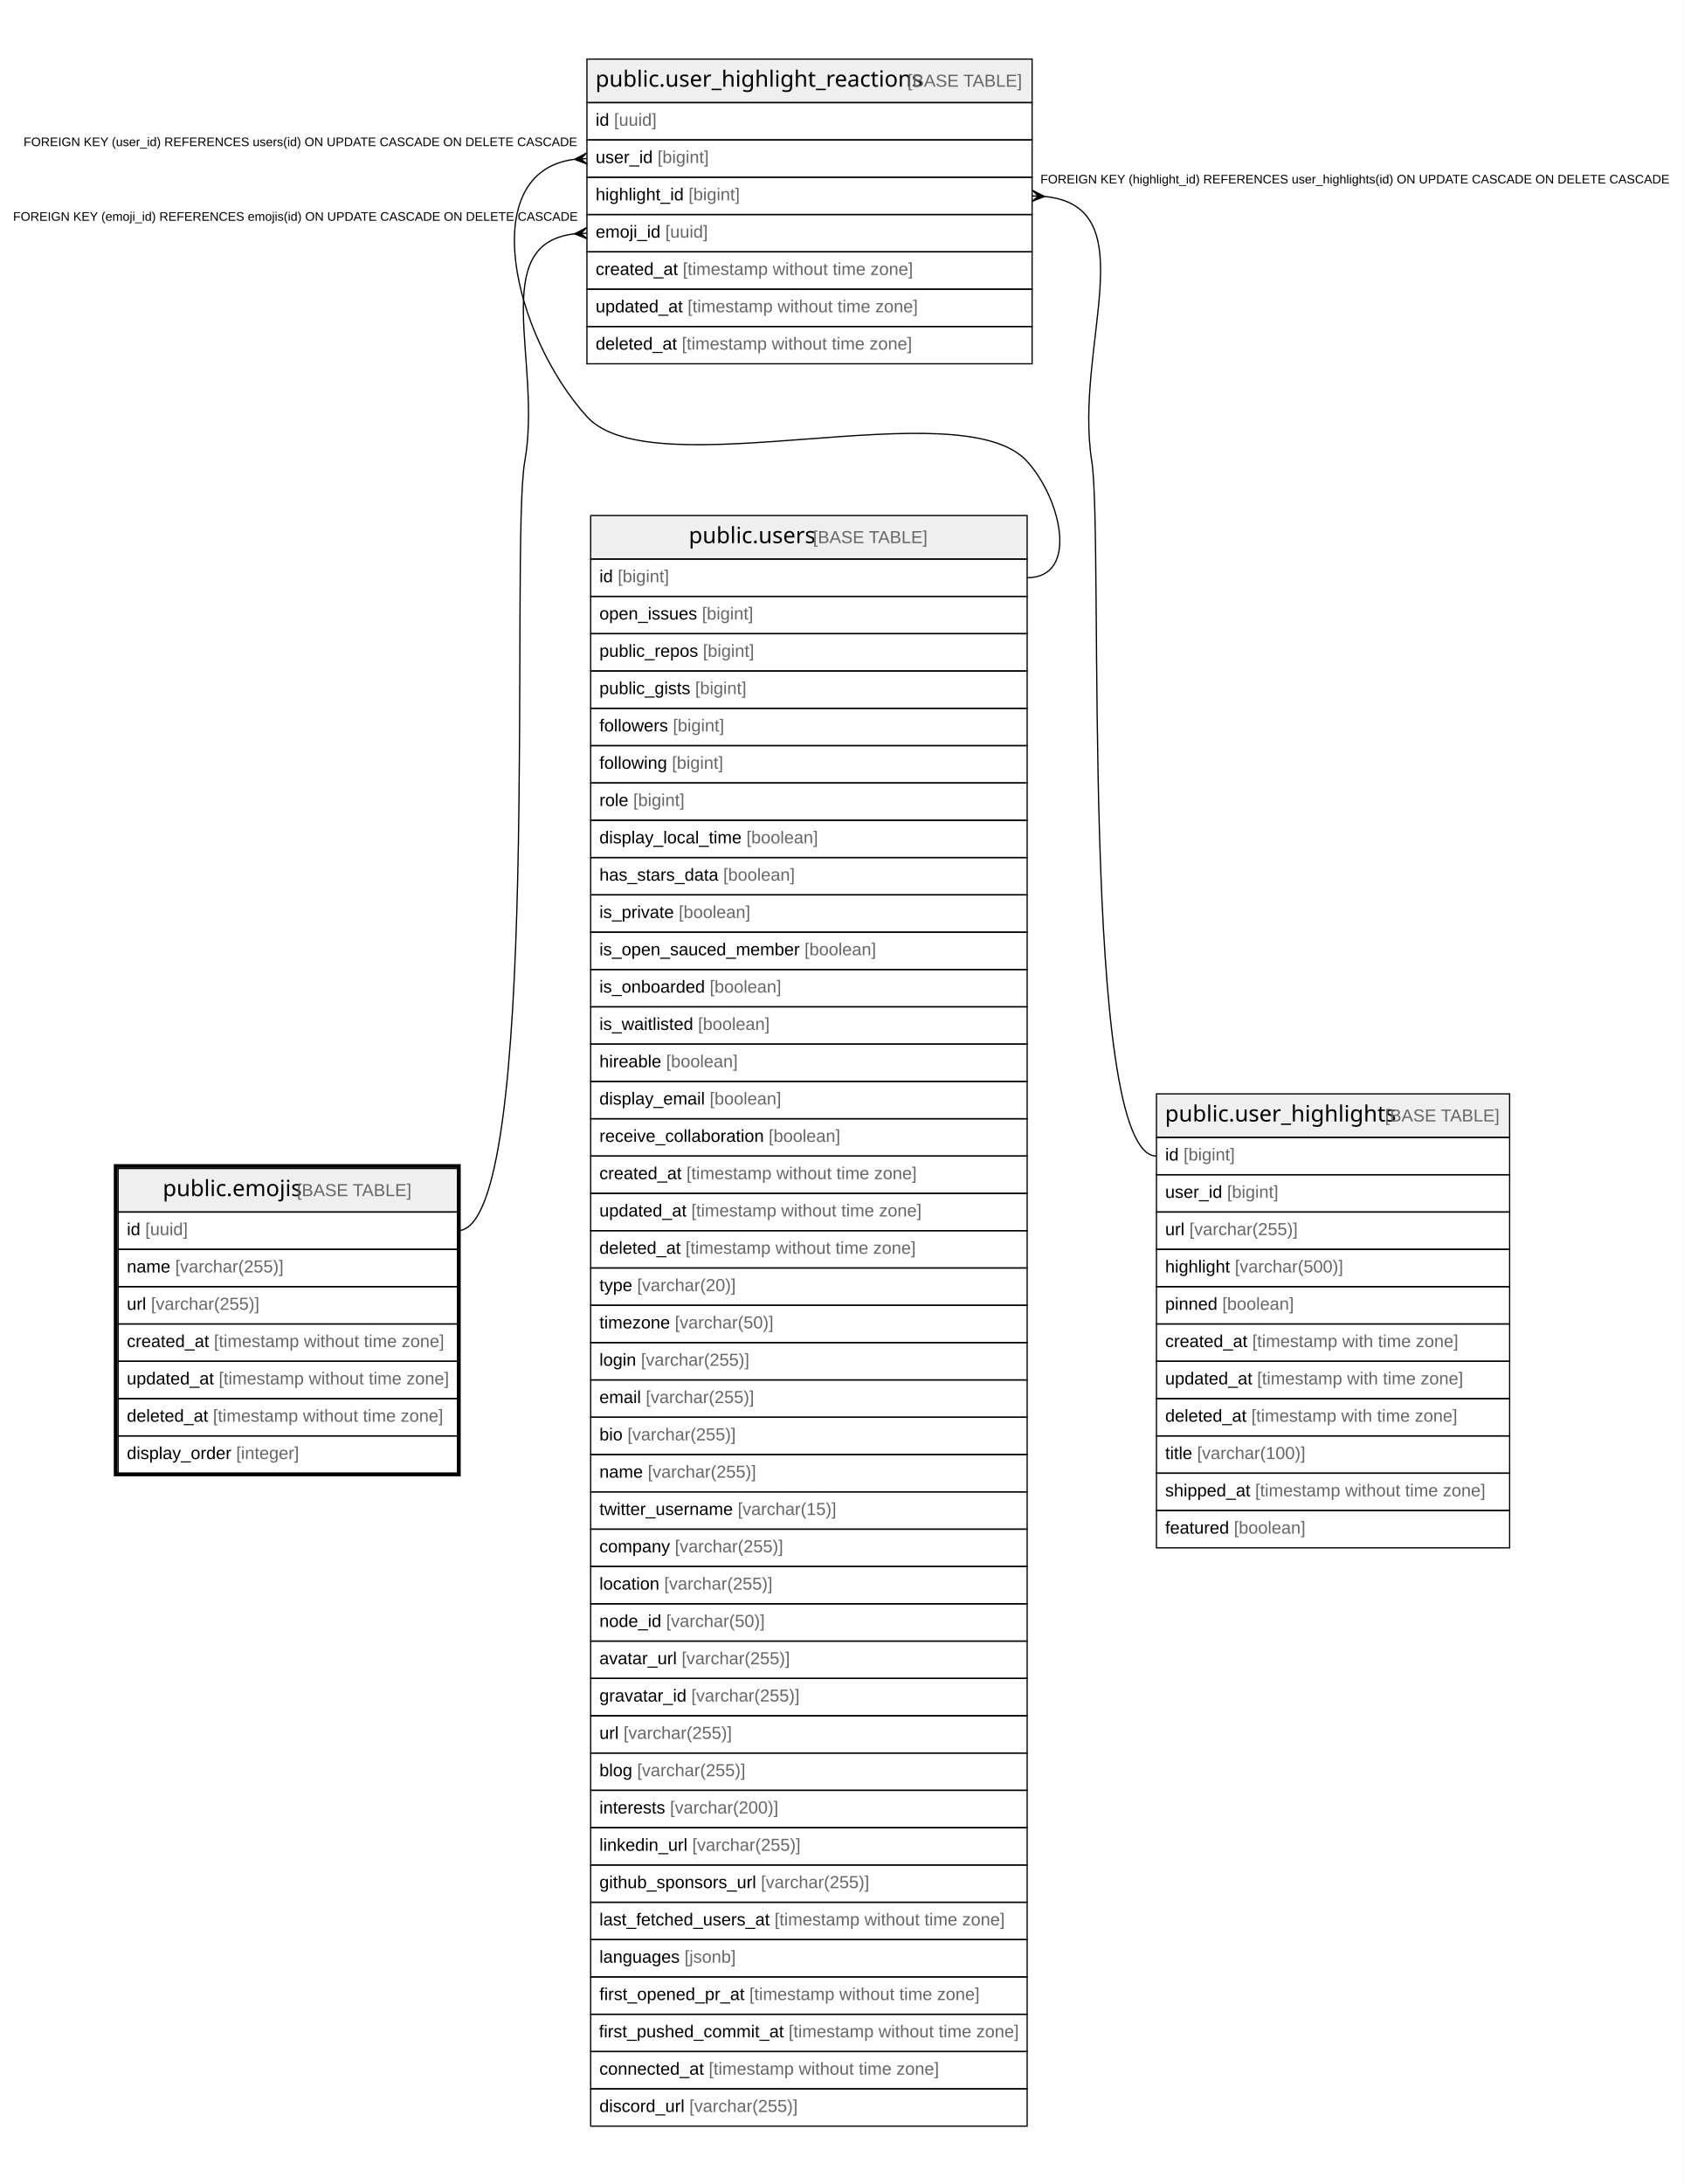
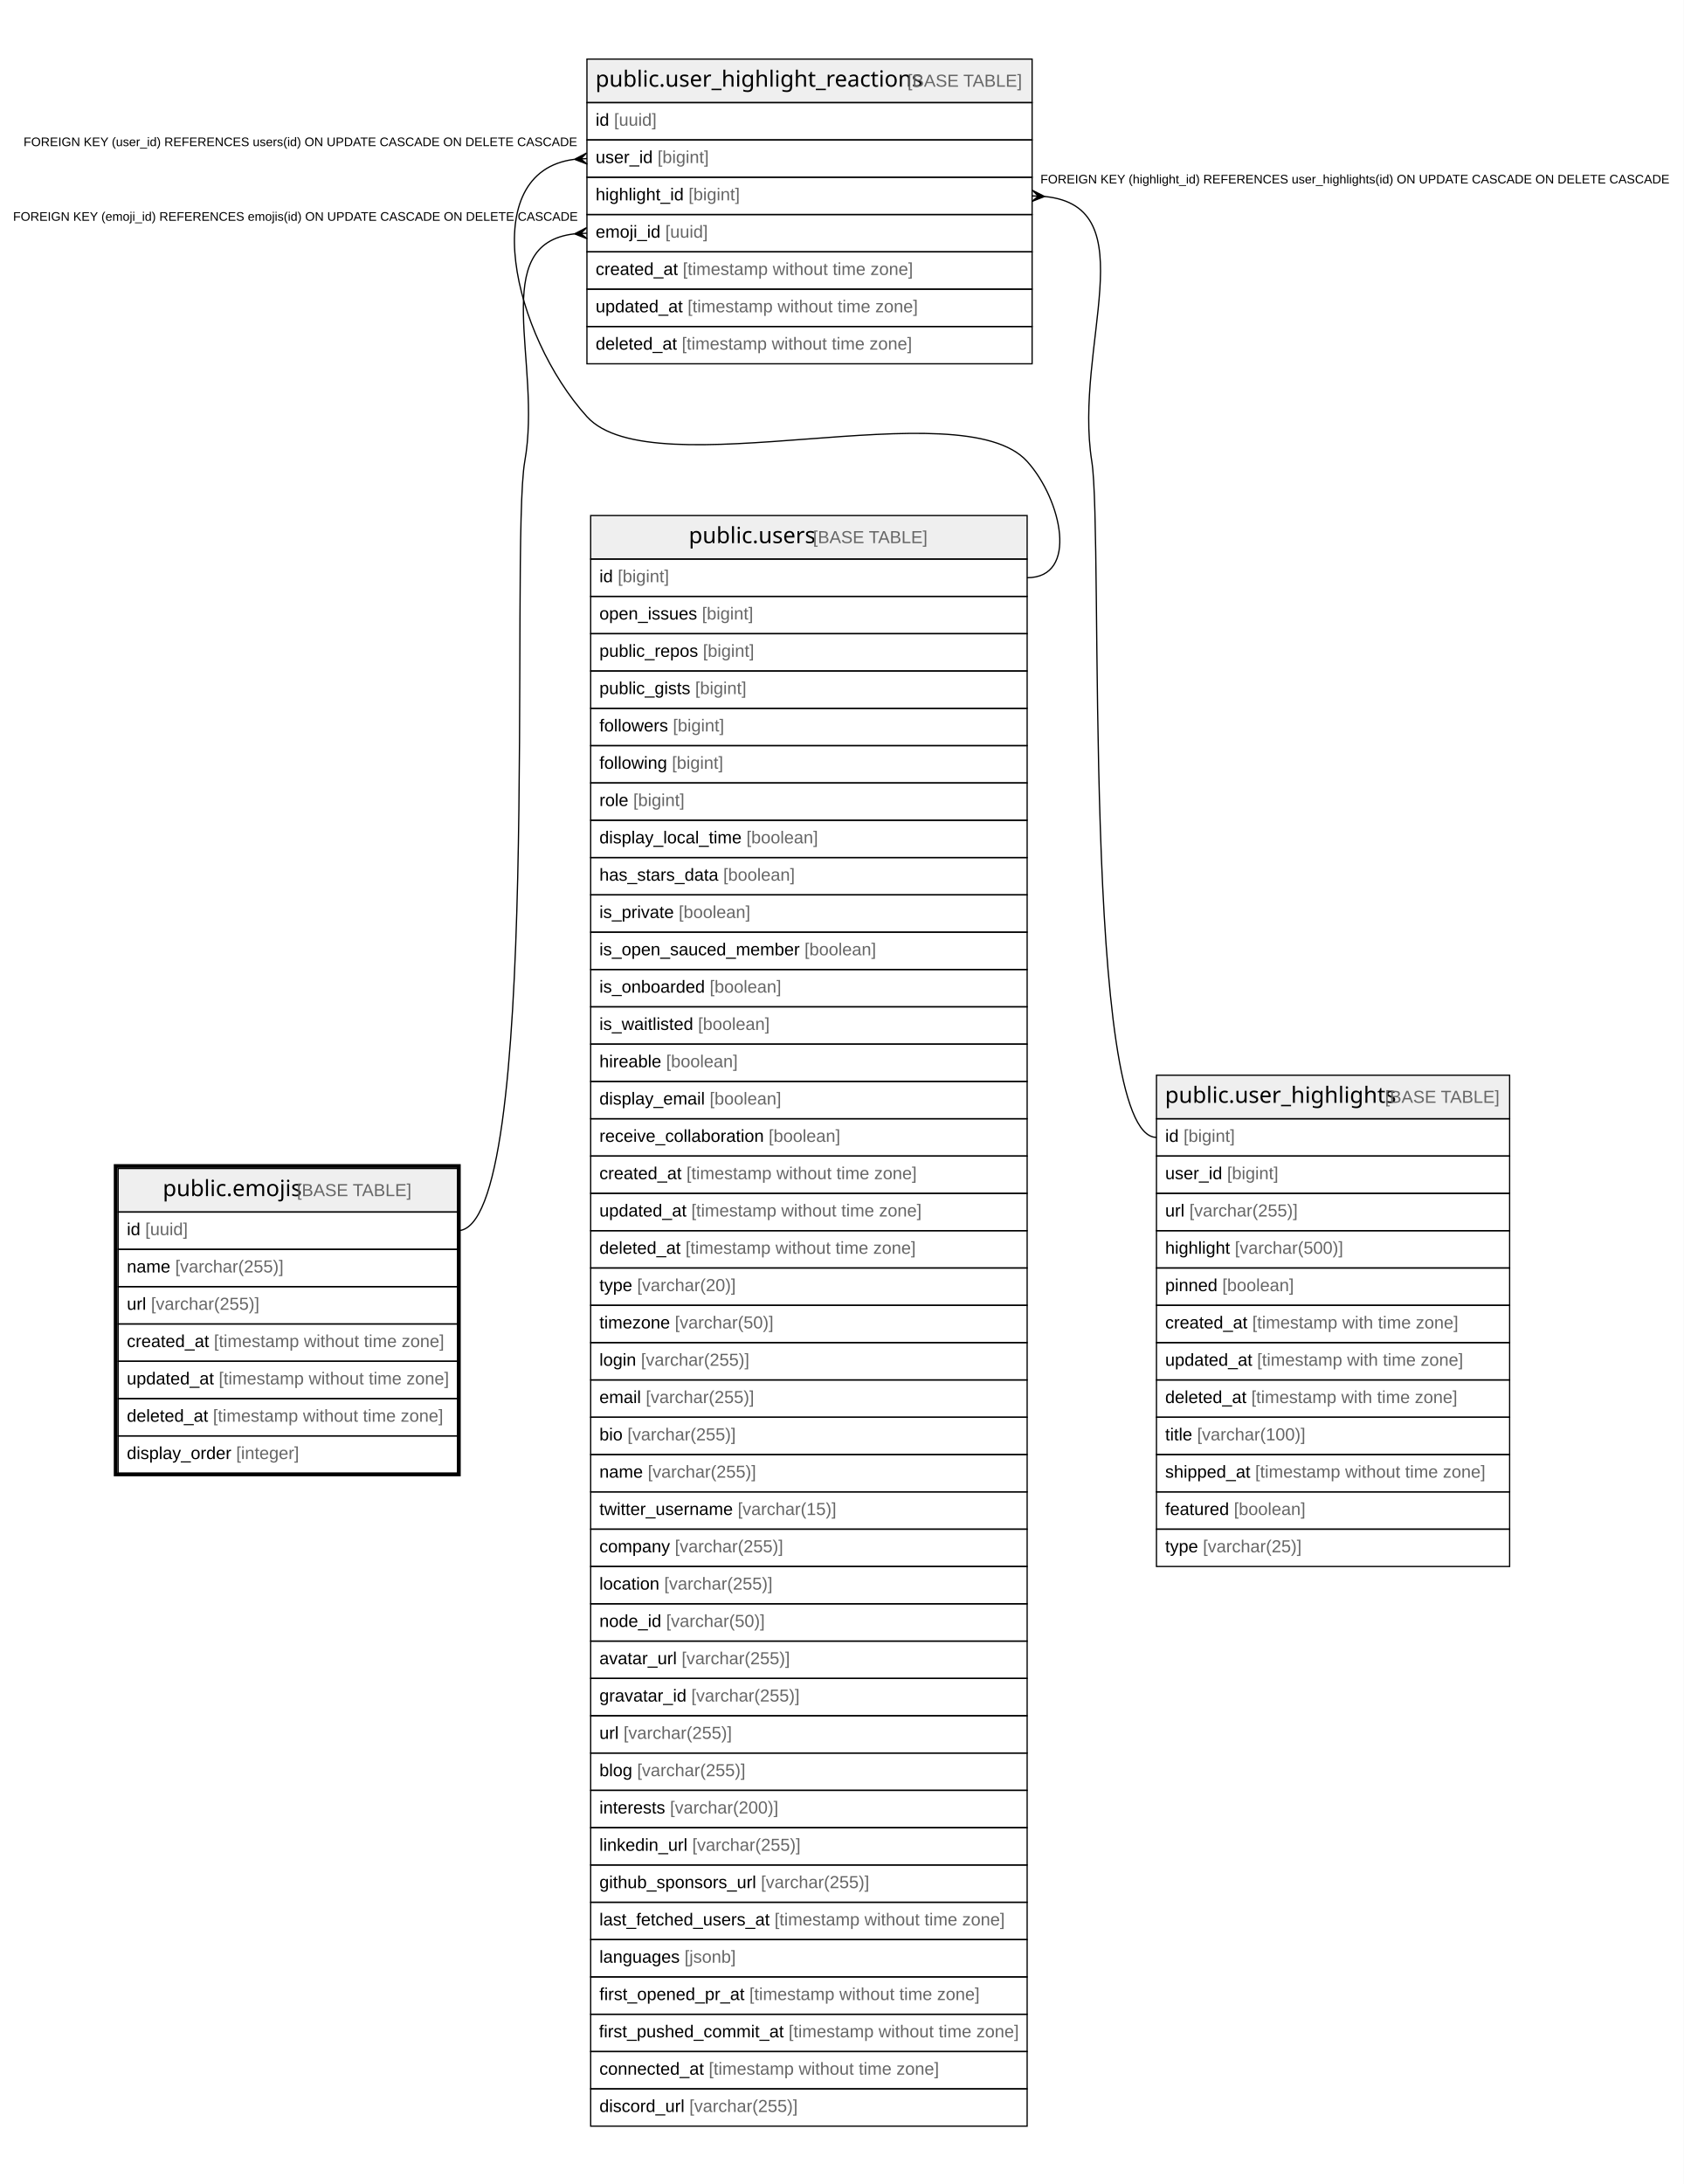
<svg xmlns="http://www.w3.org/2000/svg" width="1354pt" height="1756pt" viewBox="0.00 0.00 1354.00 1756.00">
  <g id="graph0" class="graph" transform="scale(1 1) rotate(0) translate(4 1752)">
    <polygon fill="#ffffff" stroke="transparent" points="-4,4 -4,-1752 1350,-1752 1350,4 -4,4" />
    <g id="node1" class="node">
      <polygon fill="#efefef" stroke="transparent" points="91,-777.5 91,-812.5 364,-812.5 364,-777.5 91,-777.5" />
      <polygon fill="none" stroke="#000000" points="91,-777.5 91,-812.5 364,-812.5 364,-777.5 91,-777.5" />
      <text text-anchor="start" x="126.872" y="-790.3" font-family="Arial Bold" font-size="18.00" fill="#000000">public.emojis</text>
      <text text-anchor="start" x="230.874" y="-790.3" font-family="Arial" font-size="14.00" fill="#000000"> </text>
      <text text-anchor="start" x="234.765" y="-790.3" font-family="Arial" font-size="14.00" fill="#666666">[BASE TABLE]</text>
      <polygon fill="none" stroke="#000000" points="91,-747.5 91,-777.5 364,-777.5 364,-747.5 91,-747.5" />
      <text text-anchor="start" x="98" y="-758.9" font-family="Arial" font-size="14.00" fill="#000000">id </text>
      <text text-anchor="start" x="112.78" y="-758.9" font-family="Arial" font-size="14.00" fill="#666666">[uuid]</text>
      <polygon fill="none" stroke="#000000" points="91,-717.5 91,-747.5 364,-747.5 364,-717.5 91,-717.5" />
      <text text-anchor="start" x="98" y="-728.9" font-family="Arial" font-size="14.00" fill="#000000">name </text>
      <text text-anchor="start" x="136.899" y="-728.9" font-family="Arial" font-size="14.00" fill="#666666">[varchar(255)]</text>
      <polygon fill="none" stroke="#000000" points="91,-687.5 91,-717.5 364,-717.5 364,-687.5 91,-687.5" />
      <text text-anchor="start" x="98" y="-698.9" font-family="Arial" font-size="14.00" fill="#000000">url </text>
      <text text-anchor="start" x="117.44" y="-698.9" font-family="Arial" font-size="14.00" fill="#666666">[varchar(255)]</text>
      <polygon fill="none" stroke="#000000" points="91,-657.5 91,-687.5 364,-687.5 364,-657.5 91,-657.5" />
      <text text-anchor="start" x="98" y="-668.9" font-family="Arial" font-size="14.00" fill="#000000">created_at </text>
      <text text-anchor="start" x="168.028" y="-668.9" font-family="Arial" font-size="14.00" fill="#666666">[timestamp without time zone]</text>
      <polygon fill="none" stroke="#000000" points="91,-627.5 91,-657.5 364,-657.5 364,-627.5 91,-627.5" />
      <text text-anchor="start" x="97.964" y="-638.9" font-family="Arial" font-size="14.00" fill="#000000">updated_at </text>
      <text text-anchor="start" x="171.896" y="-638.9" font-family="Arial" font-size="14.00" fill="#666666">[timestamp without time zone]</text>
      <polygon fill="none" stroke="#000000" points="91,-597.5 91,-627.5 364,-627.5 364,-597.5 91,-597.5" />
      <text text-anchor="start" x="98" y="-608.9" font-family="Arial" font-size="14.00" fill="#000000">deleted_at </text>
      <text text-anchor="start" x="167.257" y="-608.9" font-family="Arial" font-size="14.00" fill="#666666">[timestamp without time zone]</text>
      <polygon fill="none" stroke="#000000" points="91,-567.5 91,-597.5 364,-597.5 364,-567.5 91,-567.5" />
      <text text-anchor="start" x="98" y="-578.9" font-family="Arial" font-size="14.00" fill="#000000">display_order </text>
      <text text-anchor="start" x="185.903" y="-578.9" font-family="Arial" font-size="14.00" fill="#666666">[integer]</text>
      <polygon fill="none" stroke="#000000" stroke-width="3" points="89,-566.5 89,-814.5 365,-814.5 365,-566.5 89,-566.5" />
    </g>
    <g id="node2" class="node">
      <polygon fill="#efefef" stroke="transparent" points="468,-1669.5 468,-1704.5 826,-1704.5 826,-1669.5 468,-1669.5" />
      <polygon fill="none" stroke="#000000" points="468,-1669.5 468,-1704.5 826,-1704.5 826,-1669.5 468,-1669.5" />
      <text text-anchor="start" x="474.845" y="-1682.3" font-family="Arial Bold" font-size="18.00" fill="#000000">public.user_highlight_reactions</text>
      <text text-anchor="start" x="721.901" y="-1682.3" font-family="Arial" font-size="14.00" fill="#000000"> </text>
      <text text-anchor="start" x="725.791" y="-1682.3" font-family="Arial" font-size="14.00" fill="#666666">[BASE TABLE]</text>
      <polygon fill="none" stroke="#000000" points="468,-1639.5 468,-1669.5 826,-1669.5 826,-1639.5 468,-1639.5" />
      <text text-anchor="start" x="475" y="-1650.9" font-family="Arial" font-size="14.00" fill="#000000">id </text>
      <text text-anchor="start" x="489.78" y="-1650.9" font-family="Arial" font-size="14.00" fill="#666666">[uuid]</text>
      <polygon fill="none" stroke="#000000" points="468,-1609.5 468,-1639.5 826,-1639.5 826,-1609.5 468,-1609.5" />
      <text text-anchor="start" x="475" y="-1620.9" font-family="Arial" font-size="14.00" fill="#000000">user_id </text>
      <text text-anchor="start" x="524.788" y="-1620.9" font-family="Arial" font-size="14.00" fill="#666666">[bigint]</text>
      <polygon fill="none" stroke="#000000" points="468,-1579.5 468,-1609.5 826,-1609.5 826,-1579.5 468,-1579.5" />
      <text text-anchor="start" x="475" y="-1590.9" font-family="Arial" font-size="14.00" fill="#000000">highlight_id </text>
      <text text-anchor="start" x="549.686" y="-1590.9" font-family="Arial" font-size="14.00" fill="#666666">[bigint]</text>
      <polygon fill="none" stroke="#000000" points="468,-1549.5 468,-1579.5 826,-1579.5 826,-1549.5 468,-1549.5" />
      <text text-anchor="start" x="475" y="-1560.9" font-family="Arial" font-size="14.00" fill="#000000">emoji_id </text>
      <text text-anchor="start" x="531.001" y="-1560.9" font-family="Arial" font-size="14.00" fill="#666666">[uuid]</text>
      <polygon fill="none" stroke="#000000" points="468,-1519.5 468,-1549.5 826,-1549.5 826,-1519.5 468,-1519.5" />
      <text text-anchor="start" x="475" y="-1530.9" font-family="Arial" font-size="14.00" fill="#000000">created_at </text>
      <text text-anchor="start" x="545.028" y="-1530.9" font-family="Arial" font-size="14.00" fill="#666666">[timestamp without time zone]</text>
      <polygon fill="none" stroke="#000000" points="468,-1489.5 468,-1519.5 826,-1519.5 826,-1489.5 468,-1489.5" />
      <text text-anchor="start" x="475" y="-1500.9" font-family="Arial" font-size="14.00" fill="#000000">updated_at </text>
      <text text-anchor="start" x="548.933" y="-1500.9" font-family="Arial" font-size="14.00" fill="#666666">[timestamp without time zone]</text>
      <polygon fill="none" stroke="#000000" points="468,-1459.5 468,-1489.5 826,-1489.5 826,-1459.5 468,-1459.5" />
      <text text-anchor="start" x="475" y="-1470.9" font-family="Arial" font-size="14.00" fill="#000000">deleted_at </text>
      <text text-anchor="start" x="544.257" y="-1470.9" font-family="Arial" font-size="14.00" fill="#666666">[timestamp without time zone]</text>
    </g>
    <g id="edge1" class="edge">
      <path fill="none" stroke="#000000" d="M457.83,-1563.954C387.596,-1555.913 432.209,-1460.639 418,-1381 405.884,-1313.089 432.984,-762.5 364,-762.5" />
      <polygon fill="#000000" stroke="#000000" points="458.014,-1563.964 467.759,-1568.994 463.007,-1564.232 468,-1564.5 468,-1564.5 468,-1564.5 463.007,-1564.232 468.241,-1560.006 458.014,-1563.964 458.014,-1563.964" />
      <text text-anchor="start" x="6.505" y="-1574.5" font-family="Arial" font-size="10.00" fill="#000000">FOREIGN KEY (emoji_id) REFERENCES emojis(id) ON UPDATE CASCADE ON DELETE CASCADE</text>
    </g>
    <g id="node3" class="node">
      <polygon fill="#efefef" stroke="transparent" points="471,-1302.5 471,-1337.5 822,-1337.5 822,-1302.5 471,-1302.5" />
      <polygon fill="none" stroke="#000000" points="471,-1302.5 471,-1337.5 822,-1337.5 822,-1302.5 471,-1302.5" />
      <text text-anchor="start" x="549.866" y="-1315.3" font-family="Arial Bold" font-size="18.00" fill="#000000">public.users</text>
      <text text-anchor="start" x="645.88" y="-1315.3" font-family="Arial" font-size="14.00" fill="#000000"> </text>
      <text text-anchor="start" x="649.771" y="-1315.3" font-family="Arial" font-size="14.00" fill="#666666">[BASE TABLE]</text>
      <polygon fill="none" stroke="#000000" points="471,-1272.5 471,-1302.5 822,-1302.5 822,-1272.5 471,-1272.5" />
      <text text-anchor="start" x="478" y="-1283.9" font-family="Arial" font-size="14.00" fill="#000000">id </text>
      <text text-anchor="start" x="492.78" y="-1283.9" font-family="Arial" font-size="14.00" fill="#666666">[bigint]</text>
      <polygon fill="none" stroke="#000000" points="471,-1242.5 471,-1272.5 822,-1272.5 822,-1242.5 471,-1242.5" />
      <text text-anchor="start" x="478" y="-1253.9" font-family="Arial" font-size="14.00" fill="#000000">open_issues </text>
      <text text-anchor="start" x="560.475" y="-1253.9" font-family="Arial" font-size="14.00" fill="#666666">[bigint]</text>
      <polygon fill="none" stroke="#000000" points="471,-1212.5 471,-1242.5 822,-1242.5 822,-1212.5 471,-1212.5" />
      <text text-anchor="start" x="478" y="-1223.9" font-family="Arial" font-size="14.00" fill="#000000">public_repos </text>
      <text text-anchor="start" x="561.243" y="-1223.9" font-family="Arial" font-size="14.00" fill="#666666">[bigint]</text>
      <polygon fill="none" stroke="#000000" points="471,-1182.5 471,-1212.5 822,-1212.5 822,-1182.5 471,-1182.5" />
      <text text-anchor="start" x="478" y="-1193.9" font-family="Arial" font-size="14.00" fill="#000000">public_gists </text>
      <text text-anchor="start" x="555.014" y="-1193.9" font-family="Arial" font-size="14.00" fill="#666666">[bigint]</text>
      <polygon fill="none" stroke="#000000" points="471,-1152.5 471,-1182.5 822,-1182.5 822,-1152.5 471,-1152.5" />
      <text text-anchor="start" x="478" y="-1163.9" font-family="Arial" font-size="14.00" fill="#000000">followers </text>
      <text text-anchor="start" x="537.109" y="-1163.9" font-family="Arial" font-size="14.00" fill="#666666">[bigint]</text>
      <polygon fill="none" stroke="#000000" points="471,-1122.5 471,-1152.5 822,-1152.5 822,-1122.5 471,-1122.5" />
      <text text-anchor="start" x="478" y="-1133.9" font-family="Arial" font-size="14.00" fill="#000000">following </text>
      <text text-anchor="start" x="536.338" y="-1133.9" font-family="Arial" font-size="14.00" fill="#666666">[bigint]</text>
      <polygon fill="none" stroke="#000000" points="471,-1092.5 471,-1122.5 822,-1122.5 822,-1092.5 471,-1092.5" />
      <text text-anchor="start" x="478" y="-1103.9" font-family="Arial" font-size="14.00" fill="#000000">role </text>
      <text text-anchor="start" x="505.223" y="-1103.9" font-family="Arial" font-size="14.00" fill="#666666">[bigint]</text>
      <polygon fill="none" stroke="#000000" points="471,-1062.5 471,-1092.5 822,-1092.5 822,-1062.5 471,-1062.5" />
      <text text-anchor="start" x="478" y="-1073.9" font-family="Arial" font-size="14.00" fill="#000000">display_local_time </text>
      <text text-anchor="start" x="596.236" y="-1073.9" font-family="Arial" font-size="14.00" fill="#666666">[boolean]</text>
      <polygon fill="none" stroke="#000000" points="471,-1032.5 471,-1062.5 822,-1062.5 822,-1032.5 471,-1032.5" />
      <text text-anchor="start" x="478" y="-1043.9" font-family="Arial" font-size="14.00" fill="#000000">has_stars_data </text>
      <text text-anchor="start" x="577.593" y="-1043.9" font-family="Arial" font-size="14.00" fill="#666666">[boolean]</text>
      <polygon fill="none" stroke="#000000" points="471,-1002.5 471,-1032.5 822,-1032.5 822,-1002.5 471,-1002.5" />
      <text text-anchor="start" x="478" y="-1013.9" font-family="Arial" font-size="14.00" fill="#000000">is_private </text>
      <text text-anchor="start" x="541.785" y="-1013.9" font-family="Arial" font-size="14.00" fill="#666666">[boolean]</text>
      <polygon fill="none" stroke="#000000" points="471,-972.5 471,-1002.5 822,-1002.5 822,-972.5 471,-972.5" />
      <text text-anchor="start" x="478" y="-983.9" font-family="Arial" font-size="14.00" fill="#000000">is_open_sauced_member </text>
      <text text-anchor="start" x="642.935" y="-983.9" font-family="Arial" font-size="14.00" fill="#666666">[boolean]</text>
      <polygon fill="none" stroke="#000000" points="471,-942.5 471,-972.5 822,-972.5 822,-942.5 471,-942.5" />
      <text text-anchor="start" x="478" y="-953.9" font-family="Arial" font-size="14.00" fill="#000000">is_onboarded </text>
      <text text-anchor="start" x="566.701" y="-953.9" font-family="Arial" font-size="14.00" fill="#666666">[boolean]</text>
      <polygon fill="none" stroke="#000000" points="471,-912.5 471,-942.5 822,-942.5 822,-912.5 471,-912.5" />
      <text text-anchor="start" x="478" y="-923.9" font-family="Arial" font-size="14.00" fill="#000000">is_waitlisted </text>
      <text text-anchor="start" x="557.335" y="-923.9" font-family="Arial" font-size="14.00" fill="#666666">[boolean]</text>
      <polygon fill="none" stroke="#000000" points="471,-882.5 471,-912.5 822,-912.5 822,-882.5 471,-882.5" />
      <text text-anchor="start" x="478" y="-893.9" font-family="Arial" font-size="14.00" fill="#000000">hireable </text>
      <text text-anchor="start" x="531.677" y="-893.9" font-family="Arial" font-size="14.00" fill="#666666">[boolean]</text>
      <polygon fill="none" stroke="#000000" points="471,-852.5 471,-882.5 822,-882.5 822,-852.5 471,-852.5" />
      <text text-anchor="start" x="478" y="-863.9" font-family="Arial" font-size="14.00" fill="#000000">display_email </text>
      <text text-anchor="start" x="566.673" y="-863.9" font-family="Arial" font-size="14.00" fill="#666666">[boolean]</text>
      <polygon fill="none" stroke="#000000" points="471,-822.5 471,-852.5 822,-852.5 822,-822.5 471,-822.5" />
      <text text-anchor="start" x="478" y="-833.9" font-family="Arial" font-size="14.00" fill="#000000">receive_collaboration </text>
      <text text-anchor="start" x="614.137" y="-833.9" font-family="Arial" font-size="14.00" fill="#666666">[boolean]</text>
      <polygon fill="none" stroke="#000000" points="471,-792.5 471,-822.5 822,-822.5 822,-792.5 471,-792.5" />
      <text text-anchor="start" x="478" y="-803.9" font-family="Arial" font-size="14.00" fill="#000000">created_at </text>
      <text text-anchor="start" x="548.028" y="-803.9" font-family="Arial" font-size="14.00" fill="#666666">[timestamp without time zone]</text>
      <polygon fill="none" stroke="#000000" points="471,-762.5 471,-792.5 822,-792.5 822,-762.5 471,-762.5" />
      <text text-anchor="start" x="478" y="-773.9" font-family="Arial" font-size="14.00" fill="#000000">updated_at </text>
      <text text-anchor="start" x="551.933" y="-773.9" font-family="Arial" font-size="14.00" fill="#666666">[timestamp without time zone]</text>
      <polygon fill="none" stroke="#000000" points="471,-732.5 471,-762.5 822,-762.5 822,-732.5 471,-732.5" />
      <text text-anchor="start" x="478" y="-743.9" font-family="Arial" font-size="14.00" fill="#000000">deleted_at </text>
      <text text-anchor="start" x="547.257" y="-743.9" font-family="Arial" font-size="14.00" fill="#666666">[timestamp without time zone]</text>
      <polygon fill="none" stroke="#000000" points="471,-702.5 471,-732.5 822,-732.5 822,-702.5 471,-702.5" />
      <text text-anchor="start" x="478" y="-713.9" font-family="Arial" font-size="14.00" fill="#000000">type </text>
      <text text-anchor="start" x="508.346" y="-713.9" font-family="Arial" font-size="14.00" fill="#666666">[varchar(20)]</text>
      <polygon fill="none" stroke="#000000" points="471,-672.5 471,-702.5 822,-702.5 822,-672.5 471,-672.5" />
      <text text-anchor="start" x="478" y="-683.9" font-family="Arial" font-size="14.00" fill="#000000">timezone </text>
      <text text-anchor="start" x="538.679" y="-683.9" font-family="Arial" font-size="14.00" fill="#666666">[varchar(50)]</text>
      <polygon fill="none" stroke="#000000" points="471,-642.5 471,-672.5 822,-672.5 822,-642.5 471,-642.5" />
      <text text-anchor="start" x="478" y="-653.9" font-family="Arial" font-size="14.00" fill="#000000">login </text>
      <text text-anchor="start" x="511.452" y="-653.9" font-family="Arial" font-size="14.00" fill="#666666">[varchar(255)]</text>
      <polygon fill="none" stroke="#000000" points="471,-612.5 471,-642.5 822,-642.5 822,-612.5 471,-612.5" />
      <text text-anchor="start" x="478" y="-623.9" font-family="Arial" font-size="14.00" fill="#000000">email </text>
      <text text-anchor="start" x="515.33" y="-623.9" font-family="Arial" font-size="14.00" fill="#666666">[varchar(255)]</text>
      <polygon fill="none" stroke="#000000" points="471,-582.5 471,-612.5 822,-612.5 822,-582.5 471,-582.5" />
      <text text-anchor="start" x="478" y="-593.9" font-family="Arial" font-size="14.00" fill="#000000">bio </text>
      <text text-anchor="start" x="500.562" y="-593.9" font-family="Arial" font-size="14.00" fill="#666666">[varchar(255)]</text>
      <polygon fill="none" stroke="#000000" points="471,-552.5 471,-582.5 822,-582.5 822,-552.5 471,-552.5" />
      <text text-anchor="start" x="478" y="-563.9" font-family="Arial" font-size="14.00" fill="#000000">name </text>
      <text text-anchor="start" x="516.899" y="-563.9" font-family="Arial" font-size="14.00" fill="#666666">[varchar(255)]</text>
      <polygon fill="none" stroke="#000000" points="471,-522.5 471,-552.5 822,-552.5 822,-522.5 471,-522.5" />
      <text text-anchor="start" x="478" y="-533.9" font-family="Arial" font-size="14.00" fill="#000000">twitter_username </text>
      <text text-anchor="start" x="589.236" y="-533.9" font-family="Arial" font-size="14.00" fill="#666666">[varchar(15)]</text>
      <polygon fill="none" stroke="#000000" points="471,-492.5 471,-522.5 822,-522.5 822,-492.5 471,-492.5" />
      <text text-anchor="start" x="478" y="-503.9" font-family="Arial" font-size="14.00" fill="#000000">company </text>
      <text text-anchor="start" x="538.682" y="-503.9" font-family="Arial" font-size="14.00" fill="#666666">[varchar(255)]</text>
      <polygon fill="none" stroke="#000000" points="471,-462.5 471,-492.5 822,-492.5 822,-462.5 471,-462.5" />
      <text text-anchor="start" x="478" y="-473.9" font-family="Arial" font-size="14.00" fill="#000000">location </text>
      <text text-anchor="start" x="530.125" y="-473.9" font-family="Arial" font-size="14.00" fill="#666666">[varchar(255)]</text>
      <polygon fill="none" stroke="#000000" points="471,-432.5 471,-462.5 822,-462.5 822,-432.5 471,-432.5" />
      <text text-anchor="start" x="478" y="-443.9" font-family="Arial" font-size="14.00" fill="#000000">node_id </text>
      <text text-anchor="start" x="531.693" y="-443.9" font-family="Arial" font-size="14.00" fill="#666666">[varchar(50)]</text>
      <polygon fill="none" stroke="#000000" points="471,-402.5 471,-432.5 822,-432.5 822,-402.5 471,-402.5" />
      <text text-anchor="start" x="478" y="-413.9" font-family="Arial" font-size="14.00" fill="#000000">avatar_url </text>
      <text text-anchor="start" x="544.122" y="-413.9" font-family="Arial" font-size="14.00" fill="#666666">[varchar(255)]</text>
      <polygon fill="none" stroke="#000000" points="471,-372.5 471,-402.5 822,-402.5 822,-372.5 471,-372.5" />
      <text text-anchor="start" x="478" y="-383.9" font-family="Arial" font-size="14.00" fill="#000000">gravatar_id </text>
      <text text-anchor="start" x="551.905" y="-383.9" font-family="Arial" font-size="14.00" fill="#666666">[varchar(255)]</text>
      <polygon fill="none" stroke="#000000" points="471,-342.5 471,-372.5 822,-372.5 822,-342.5 471,-342.5" />
      <text text-anchor="start" x="478" y="-353.9" font-family="Arial" font-size="14.00" fill="#000000">url </text>
      <text text-anchor="start" x="497.44" y="-353.9" font-family="Arial" font-size="14.00" fill="#666666">[varchar(255)]</text>
      <polygon fill="none" stroke="#000000" points="471,-312.5 471,-342.5 822,-342.5 822,-312.5 471,-312.5" />
      <text text-anchor="start" x="478" y="-323.9" font-family="Arial" font-size="14.00" fill="#000000">blog </text>
      <text text-anchor="start" x="508.345" y="-323.9" font-family="Arial" font-size="14.00" fill="#666666">[varchar(255)]</text>
      <polygon fill="none" stroke="#000000" points="471,-282.5 471,-312.5 822,-312.5 822,-282.5 471,-282.5" />
      <text text-anchor="start" x="478" y="-293.9" font-family="Arial" font-size="14.00" fill="#000000">interests </text>
      <text text-anchor="start" x="534.787" y="-293.9" font-family="Arial" font-size="14.00" fill="#666666">[varchar(200)]</text>
      <polygon fill="none" stroke="#000000" points="471,-252.5 471,-282.5 822,-282.5 822,-252.5 471,-252.5" />
      <text text-anchor="start" x="478" y="-263.9" font-family="Arial" font-size="14.00" fill="#000000">linkedin_url </text>
      <text text-anchor="start" x="552.673" y="-263.9" font-family="Arial" font-size="14.00" fill="#666666">[varchar(255)]</text>
      <polygon fill="none" stroke="#000000" points="471,-222.5 471,-252.5 822,-252.5 822,-222.5 471,-222.5" />
      <text text-anchor="start" x="478" y="-233.9" font-family="Arial" font-size="14.00" fill="#000000">github_sponsors_url </text>
      <text text-anchor="start" x="607.924" y="-233.9" font-family="Arial" font-size="14.00" fill="#666666">[varchar(255)]</text>
      <polygon fill="none" stroke="#000000" points="471,-192.5 471,-222.5 822,-222.5 822,-192.5 471,-192.5" />
      <text text-anchor="start" x="478" y="-203.9" font-family="Arial" font-size="14.00" fill="#000000">last_fetched_users_at </text>
      <text text-anchor="start" x="618.829" y="-203.9" font-family="Arial" font-size="14.00" fill="#666666">[timestamp without time zone]</text>
      <polygon fill="none" stroke="#000000" points="471,-162.5 471,-192.5 822,-192.5 822,-162.5 471,-162.5" />
      <text text-anchor="start" x="478" y="-173.9" font-family="Arial" font-size="14.00" fill="#000000">languages </text>
      <text text-anchor="start" x="546.475" y="-173.9" font-family="Arial" font-size="14.00" fill="#666666">[jsonb]</text>
      <polygon fill="none" stroke="#000000" points="471,-132.5 471,-162.5 822,-162.5 822,-132.5 471,-132.5" />
      <text text-anchor="start" x="478" y="-143.9" font-family="Arial" font-size="14.00" fill="#000000">first_opened_pr_at </text>
      <text text-anchor="start" x="598.599" y="-143.9" font-family="Arial" font-size="14.00" fill="#666666">[timestamp without time zone]</text>
      <polygon fill="none" stroke="#000000" points="471,-102.5 471,-132.5 822,-132.5 822,-102.5 471,-102.5" />
      <text text-anchor="start" x="477.693" y="-113.9" font-family="Arial" font-size="14.00" fill="#000000">first_pushed_commit_at </text>
      <text text-anchor="start" x="630.167" y="-113.9" font-family="Arial" font-size="14.00" fill="#666666">[timestamp without time zone]</text>
      <polygon fill="none" stroke="#000000" points="471,-72.5 471,-102.5 822,-102.5 822,-72.5 471,-72.5" />
      <text text-anchor="start" x="478" y="-83.9" font-family="Arial" font-size="14.00" fill="#000000">connected_at </text>
      <text text-anchor="start" x="565.933" y="-83.9" font-family="Arial" font-size="14.00" fill="#666666">[timestamp without time zone]</text>
      <polygon fill="none" stroke="#000000" points="471,-42.5 471,-72.5 822,-72.5 822,-42.5 471,-42.5" />
      <text text-anchor="start" x="478" y="-53.9" font-family="Arial" font-size="14.00" fill="#000000">discord_url </text>
      <text text-anchor="start" x="550.338" y="-53.9" font-family="Arial" font-size="14.00" fill="#666666">[varchar(255)]</text>
    </g>
    <g id="edge2" class="edge">
      <path fill="none" stroke="#000000" d="M457.749,-1623.876C378.201,-1613.743 408.591,-1482.757 468,-1417 521.009,-1358.327 768.991,-1439.673 822,-1381 849.858,-1350.165 863.556,-1287.5 822,-1287.5" />
      <polygon fill="#000000" stroke="#000000" points="458.019,-1623.892 467.726,-1628.992 463.009,-1624.196 468,-1624.5 468,-1624.5 468,-1624.5 463.009,-1624.196 468.274,-1620.008 458.019,-1623.892 458.019,-1623.892" />
      <text text-anchor="start" x="14.943" y="-1634.5" font-family="Arial" font-size="10.00" fill="#000000">FOREIGN KEY (user_id) REFERENCES users(id) ON UPDATE CASCADE ON DELETE CASCADE</text>
    </g>
    <g id="node4" class="node">
-       <polygon fill="#efefef" stroke="transparent" points="926,-837.5 926,-872.5 1210,-872.5 1210,-837.5 926,-837.5" />
-       <polygon fill="none" stroke="#000000" points="926,-837.5 926,-872.5 1210,-872.5 1210,-837.5 926,-837.5" />
-       <text text-anchor="start" x="932.855" y="-850.3" font-family="Arial Bold" font-size="18.00" fill="#000000">public.user_highlights</text>
-       <text text-anchor="start" x="1105.891" y="-850.3" font-family="Arial" font-size="14.00" fill="#000000"> </text>
-       <text text-anchor="start" x="1109.782" y="-850.3" font-family="Arial" font-size="14.00" fill="#666666">[BASE TABLE]</text>
-       <polygon fill="none" stroke="#000000" points="926,-807.5 926,-837.5 1210,-837.5 1210,-807.5 926,-807.5" />
-       <text text-anchor="start" x="933" y="-818.9" font-family="Arial" font-size="14.00" fill="#000000">id </text>
-       <text text-anchor="start" x="947.78" y="-818.9" font-family="Arial" font-size="14.00" fill="#666666">[bigint]</text>
-       <polygon fill="none" stroke="#000000" points="926,-777.5 926,-807.5 1210,-807.5 1210,-777.5 926,-777.5" />
-       <text text-anchor="start" x="933" y="-788.9" font-family="Arial" font-size="14.00" fill="#000000">user_id </text>
-       <text text-anchor="start" x="982.788" y="-788.9" font-family="Arial" font-size="14.00" fill="#666666">[bigint]</text>
-       <polygon fill="none" stroke="#000000" points="926,-747.5 926,-777.5 1210,-777.5 1210,-747.5 926,-747.5" />
-       <text text-anchor="start" x="933" y="-758.9" font-family="Arial" font-size="14.00" fill="#000000">url </text>
-       <text text-anchor="start" x="952.44" y="-758.9" font-family="Arial" font-size="14.00" fill="#666666">[varchar(255)]</text>
-       <polygon fill="none" stroke="#000000" points="926,-717.5 926,-747.5 1210,-747.5 1210,-717.5 926,-717.5" />
-       <text text-anchor="start" x="933" y="-728.9" font-family="Arial" font-size="14.00" fill="#000000">highlight </text>
-       <text text-anchor="start" x="989.014" y="-728.9" font-family="Arial" font-size="14.00" fill="#666666">[varchar(500)]</text>
-       <polygon fill="none" stroke="#000000" points="926,-687.5 926,-717.5 1210,-717.5 1210,-687.5 926,-687.5" />
-       <text text-anchor="start" x="933" y="-698.9" font-family="Arial" font-size="14.00" fill="#000000">pinned </text>
-       <text text-anchor="start" x="978.91" y="-698.9" font-family="Arial" font-size="14.00" fill="#666666">[boolean]</text>
-       <polygon fill="none" stroke="#000000" points="926,-657.5 926,-687.5 1210,-687.5 1210,-657.5 926,-657.5" />
-       <text text-anchor="start" x="933" y="-668.9" font-family="Arial" font-size="14.00" fill="#000000">created_at </text>
-       <text text-anchor="start" x="1003.028" y="-668.9" font-family="Arial" font-size="14.00" fill="#666666">[timestamp with time zone]</text>
-       <polygon fill="none" stroke="#000000" points="926,-627.5 926,-657.5 1210,-657.5 1210,-627.5 926,-627.5" />
-       <text text-anchor="start" x="933" y="-638.9" font-family="Arial" font-size="14.00" fill="#000000">updated_at </text>
-       <text text-anchor="start" x="1006.933" y="-638.9" font-family="Arial" font-size="14.00" fill="#666666">[timestamp with time zone]</text>
-       <polygon fill="none" stroke="#000000" points="926,-597.5 926,-627.5 1210,-627.5 1210,-597.5 926,-597.5" />
-       <text text-anchor="start" x="933" y="-608.9" font-family="Arial" font-size="14.00" fill="#000000">deleted_at </text>
-       <text text-anchor="start" x="1002.257" y="-608.9" font-family="Arial" font-size="14.00" fill="#666666">[timestamp with time zone]</text>
-       <polygon fill="none" stroke="#000000" points="926,-567.5 926,-597.5 1210,-597.5 1210,-567.5 926,-567.5" />
-       <text text-anchor="start" x="933" y="-578.9" font-family="Arial" font-size="14.00" fill="#000000">title </text>
-       <text text-anchor="start" x="958.668" y="-578.9" font-family="Arial" font-size="14.00" fill="#666666">[varchar(100)]</text>
-       <polygon fill="none" stroke="#000000" points="926,-537.5 926,-567.5 1210,-567.5 1210,-537.5 926,-537.5" />
-       <text text-anchor="start" x="933" y="-548.9" font-family="Arial" font-size="14.00" fill="#000000">shipped_at </text>
-       <text text-anchor="start" x="1005.366" y="-548.9" font-family="Arial" font-size="14.00" fill="#666666">[timestamp without time zone]</text>
-       <polygon fill="none" stroke="#000000" points="926,-507.5 926,-537.5 1210,-537.5 1210,-507.5 926,-507.5" />
-       <text text-anchor="start" x="933" y="-518.9" font-family="Arial" font-size="14.00" fill="#000000">featured </text>
-       <text text-anchor="start" x="988.245" y="-518.9" font-family="Arial" font-size="14.00" fill="#666666">[boolean]</text>
+       <polygon fill="#efefef" stroke="transparent" points="926,-852.5 926,-887.5 1210,-887.5 1210,-852.5 926,-852.5" />
+       <polygon fill="none" stroke="#000000" points="926,-852.5 926,-887.5 1210,-887.5 1210,-852.5 926,-852.5" />
+       <text text-anchor="start" x="932.855" y="-865.3" font-family="Arial Bold" font-size="18.00" fill="#000000">public.user_highlights</text>
+       <text text-anchor="start" x="1105.891" y="-865.3" font-family="Arial" font-size="14.00" fill="#000000"> </text>
+       <text text-anchor="start" x="1109.782" y="-865.3" font-family="Arial" font-size="14.00" fill="#666666">[BASE TABLE]</text>
+       <polygon fill="none" stroke="#000000" points="926,-822.5 926,-852.5 1210,-852.5 1210,-822.5 926,-822.5" />
+       <text text-anchor="start" x="933" y="-833.9" font-family="Arial" font-size="14.00" fill="#000000">id </text>
+       <text text-anchor="start" x="947.78" y="-833.9" font-family="Arial" font-size="14.00" fill="#666666">[bigint]</text>
+       <polygon fill="none" stroke="#000000" points="926,-792.5 926,-822.5 1210,-822.5 1210,-792.5 926,-792.5" />
+       <text text-anchor="start" x="933" y="-803.9" font-family="Arial" font-size="14.00" fill="#000000">user_id </text>
+       <text text-anchor="start" x="982.788" y="-803.9" font-family="Arial" font-size="14.00" fill="#666666">[bigint]</text>
+       <polygon fill="none" stroke="#000000" points="926,-762.5 926,-792.5 1210,-792.5 1210,-762.5 926,-762.5" />
+       <text text-anchor="start" x="933" y="-773.9" font-family="Arial" font-size="14.00" fill="#000000">url </text>
+       <text text-anchor="start" x="952.44" y="-773.9" font-family="Arial" font-size="14.00" fill="#666666">[varchar(255)]</text>
+       <polygon fill="none" stroke="#000000" points="926,-732.5 926,-762.5 1210,-762.5 1210,-732.5 926,-732.5" />
+       <text text-anchor="start" x="933" y="-743.9" font-family="Arial" font-size="14.00" fill="#000000">highlight </text>
+       <text text-anchor="start" x="989.014" y="-743.9" font-family="Arial" font-size="14.00" fill="#666666">[varchar(500)]</text>
+       <polygon fill="none" stroke="#000000" points="926,-702.5 926,-732.5 1210,-732.5 1210,-702.5 926,-702.5" />
+       <text text-anchor="start" x="933" y="-713.9" font-family="Arial" font-size="14.00" fill="#000000">pinned </text>
+       <text text-anchor="start" x="978.91" y="-713.9" font-family="Arial" font-size="14.00" fill="#666666">[boolean]</text>
+       <polygon fill="none" stroke="#000000" points="926,-672.5 926,-702.5 1210,-702.5 1210,-672.5 926,-672.5" />
+       <text text-anchor="start" x="933" y="-683.9" font-family="Arial" font-size="14.00" fill="#000000">created_at </text>
+       <text text-anchor="start" x="1003.028" y="-683.9" font-family="Arial" font-size="14.00" fill="#666666">[timestamp with time zone]</text>
+       <polygon fill="none" stroke="#000000" points="926,-642.5 926,-672.5 1210,-672.5 1210,-642.5 926,-642.5" />
+       <text text-anchor="start" x="933" y="-653.9" font-family="Arial" font-size="14.00" fill="#000000">updated_at </text>
+       <text text-anchor="start" x="1006.933" y="-653.9" font-family="Arial" font-size="14.00" fill="#666666">[timestamp with time zone]</text>
+       <polygon fill="none" stroke="#000000" points="926,-612.5 926,-642.5 1210,-642.5 1210,-612.5 926,-612.5" />
+       <text text-anchor="start" x="933" y="-623.9" font-family="Arial" font-size="14.00" fill="#000000">deleted_at </text>
+       <text text-anchor="start" x="1002.257" y="-623.9" font-family="Arial" font-size="14.00" fill="#666666">[timestamp with time zone]</text>
+       <polygon fill="none" stroke="#000000" points="926,-582.5 926,-612.5 1210,-612.5 1210,-582.5 926,-582.5" />
+       <text text-anchor="start" x="933" y="-593.9" font-family="Arial" font-size="14.00" fill="#000000">title </text>
+       <text text-anchor="start" x="958.668" y="-593.9" font-family="Arial" font-size="14.00" fill="#666666">[varchar(100)]</text>
+       <polygon fill="none" stroke="#000000" points="926,-552.5 926,-582.5 1210,-582.5 1210,-552.5 926,-552.5" />
+       <text text-anchor="start" x="933" y="-563.9" font-family="Arial" font-size="14.00" fill="#000000">shipped_at </text>
+       <text text-anchor="start" x="1005.366" y="-563.9" font-family="Arial" font-size="14.00" fill="#666666">[timestamp without time zone]</text>
+       <polygon fill="none" stroke="#000000" points="926,-522.5 926,-552.5 1210,-552.5 1210,-522.5 926,-522.5" />
+       <text text-anchor="start" x="933" y="-533.9" font-family="Arial" font-size="14.00" fill="#000000">featured </text>
+       <text text-anchor="start" x="988.245" y="-533.9" font-family="Arial" font-size="14.00" fill="#666666">[boolean]</text>
+       <polygon fill="none" stroke="#000000" points="926,-492.5 926,-522.5 1210,-522.5 1210,-492.5 926,-492.5" />
+       <text text-anchor="start" x="933" y="-503.9" font-family="Arial" font-size="14.00" fill="#000000">type </text>
+       <text text-anchor="start" x="963.346" y="-503.9" font-family="Arial" font-size="14.00" fill="#666666">[varchar(25)]</text>
    </g>
    <g id="edge3" class="edge">
-       <path fill="none" stroke="#000000" d="M836.172,-1594.022C918.583,-1585.813 859.358,-1473.497 874,-1381 883.744,-1319.443 863.676,-822.5 926,-822.5" />
+       <path fill="none" stroke="#000000" d="M836.171,-1594.022C918.574,-1585.812 859.24,-1473.478 874,-1381 883.561,-1321.093 865.335,-837.5 926,-837.5" />
      <polygon fill="#000000" stroke="#000000" points="835.989,-1594.03 825.789,-1590.005 830.995,-1594.265 826,-1594.5 826,-1594.5 826,-1594.5 830.995,-1594.265 826.211,-1598.995 835.989,-1594.03 835.989,-1594.03" />
      <text text-anchor="start" x="832.655" y="-1604.5" font-family="Arial" font-size="10.00" fill="#000000">FOREIGN KEY (highlight_id) REFERENCES user_highlights(id) ON UPDATE CASCADE ON DELETE CASCADE</text>
    </g>
  </g>
</svg>
